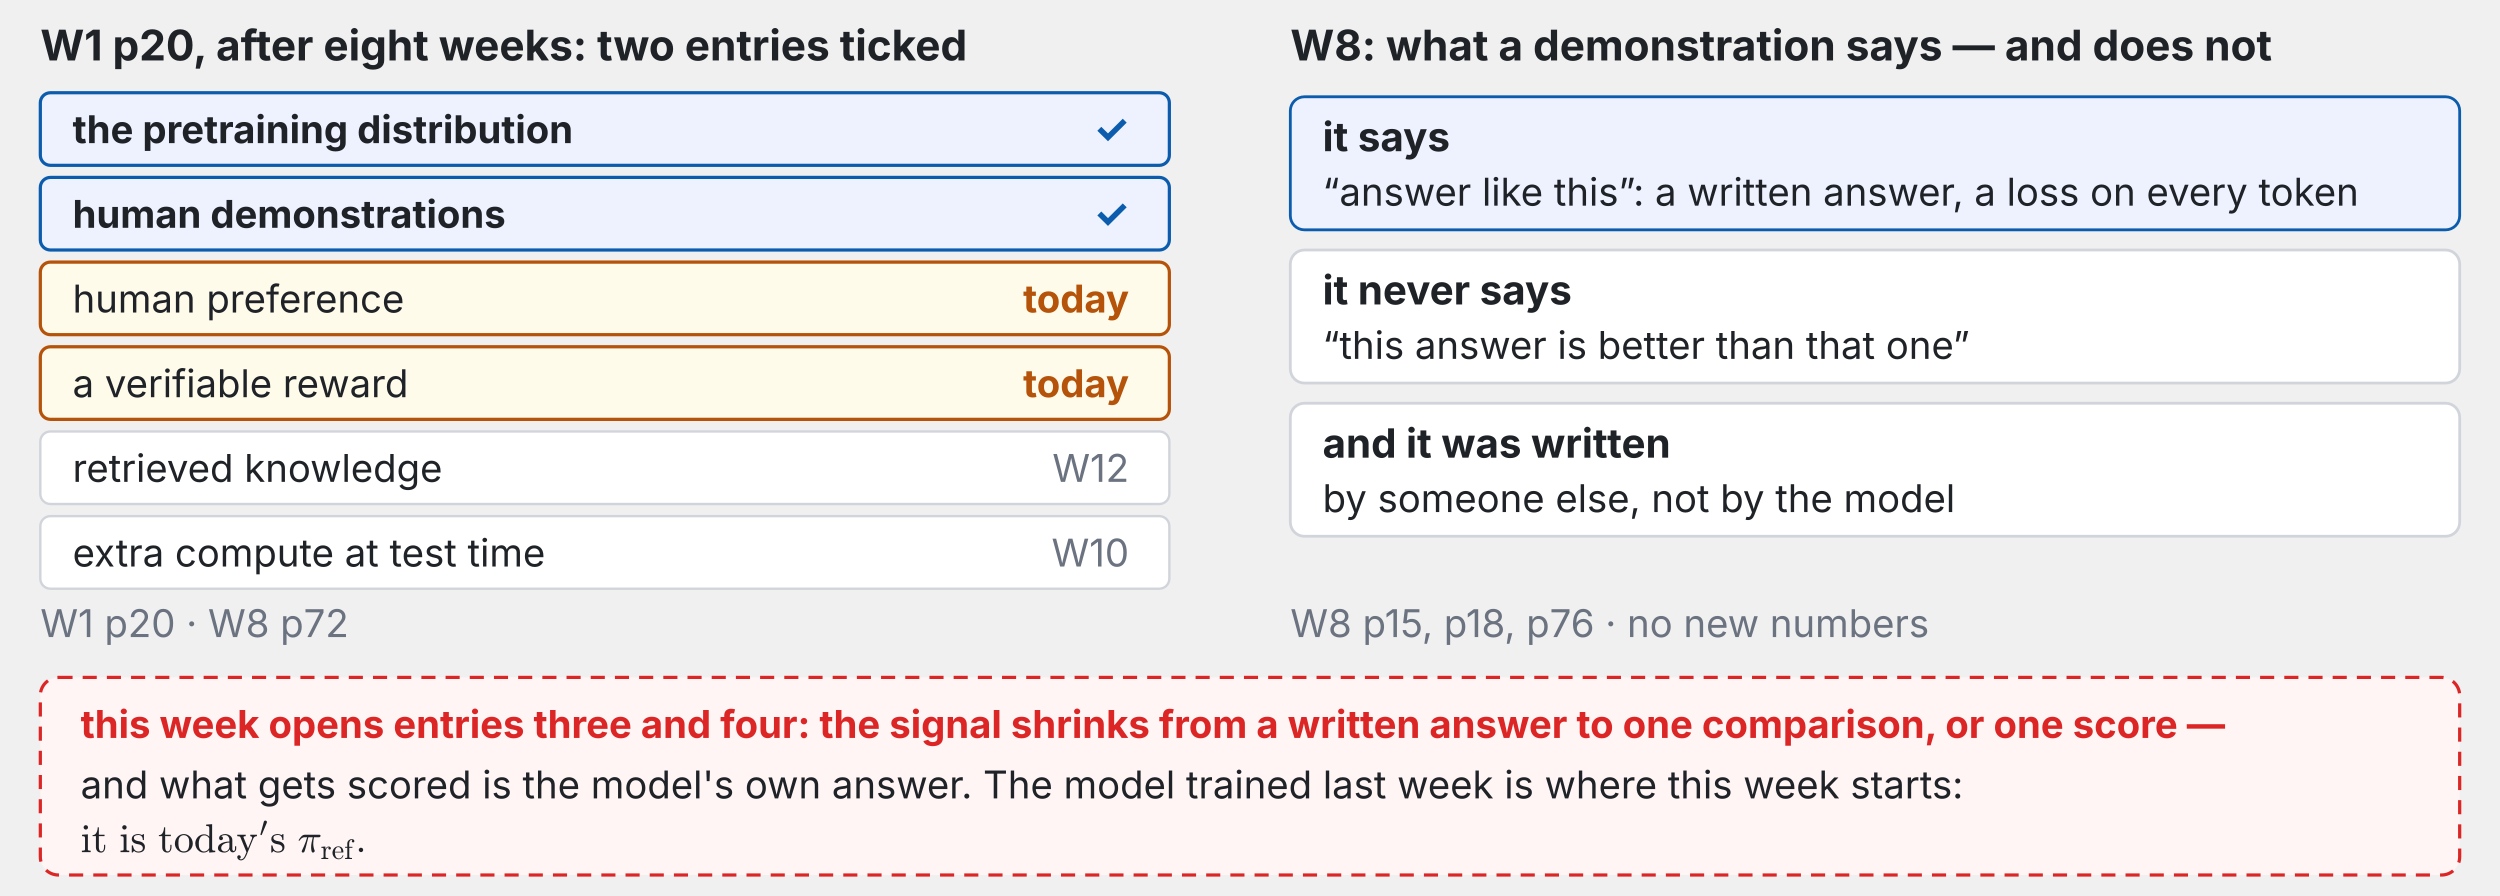
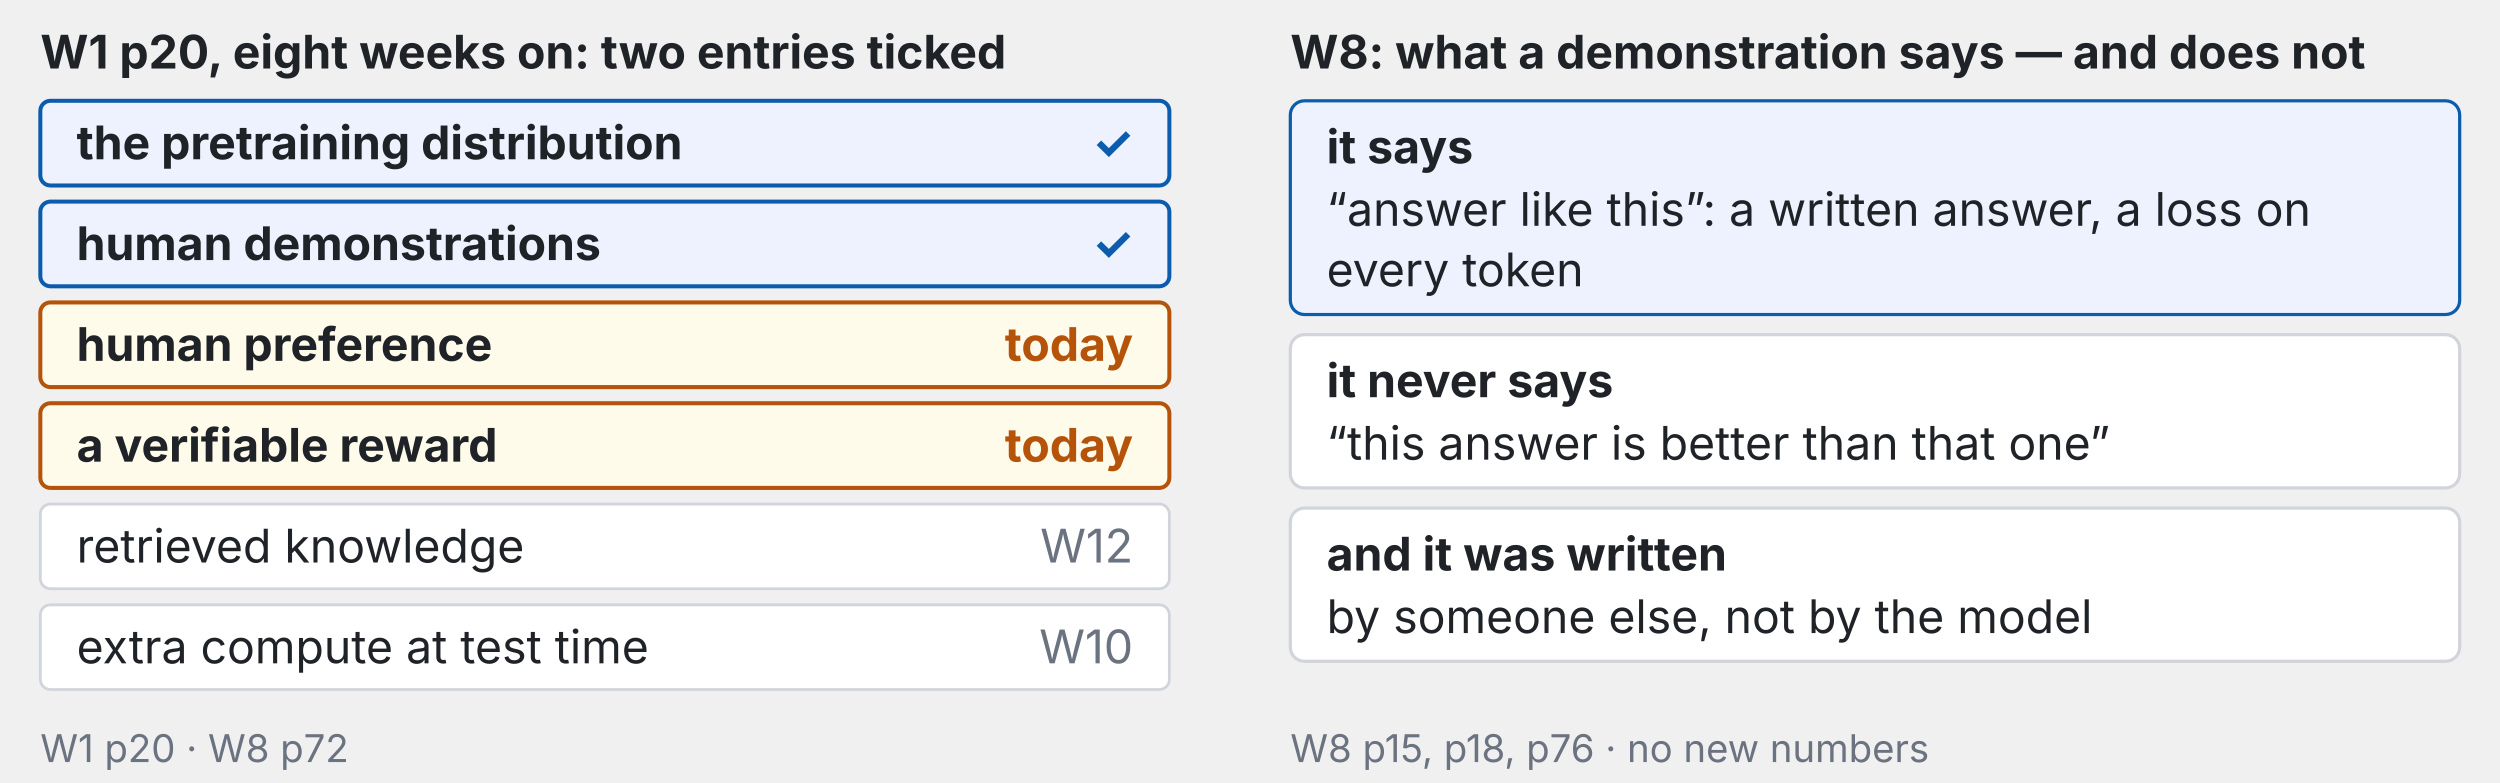
- <svg xmlns="http://www.w3.org/2000/svg" xmlns:xlink="http://www.w3.org/1999/xlink" viewBox="0 0 1240 444" width="100%" font-family="-apple-system,BlinkMacSystemFont,Segoe UI,Helvetica Neue,PingFang TC,Noto Sans TC,sans-serif">
+ <svg xmlns="http://www.w3.org/2000/svg" viewBox="0 0 1240 388" width="100%" font-family="-apple-system,BlinkMacSystemFont,Segoe UI,Helvetica Neue,PingFang TC,Noto Sans TC,sans-serif">
  <defs>
    <marker id="ah-last-week" viewBox="0 0 10 10" refX="9" refY="5" markerWidth="7" markerHeight="7" orient="auto-start-reverse">
      <path d="M0,0 L10,5 L0,10 z" fill="#6b7280" />
    </marker>
  </defs>
-   <text x="20" y="30" font-size="21" fill="#1f2328" text-anchor="start" font-weight="700">W1 p20, after eight weeks: two entries ticked</text>
-   <rect x="20" y="46" width="560" height="36" rx="5" fill="#eef2ff" stroke="#0b5cad" stroke-width="1.6" />
-   <text x="36" y="71" font-size="19" fill="#1f2328" text-anchor="start" font-weight="700">the pretraining distribution</text>
-   <text x="560" y="71" font-size="20" fill="#0b5cad" text-anchor="end" font-weight="700">✓</text>
-   <rect x="20" y="88" width="560" height="36" rx="5" fill="#eef2ff" stroke="#0b5cad" stroke-width="1.6" />
-   <text x="36" y="113" font-size="19" fill="#1f2328" text-anchor="start" font-weight="700">human demonstrations</text>
-   <text x="560" y="113" font-size="20" fill="#0b5cad" text-anchor="end" font-weight="700">✓</text>
-   <rect x="20" y="130" width="560" height="36" rx="5" fill="#fffbeb" stroke="#b45309" stroke-width="1.6" />
-   <text x="36" y="155" font-size="19" fill="#1f2328" text-anchor="start" font-weight="400">human preference</text>
-   <text x="560" y="155" font-size="19" fill="#b45309" text-anchor="end" font-weight="700">today</text>
-   <rect x="20" y="172" width="560" height="36" rx="5" fill="#fffbeb" stroke="#b45309" stroke-width="1.6" />
-   <text x="36" y="197" font-size="19" fill="#1f2328" text-anchor="start" font-weight="400">a verifiable reward</text>
-   <text x="560" y="197" font-size="19" fill="#b45309" text-anchor="end" font-weight="700">today</text>
-   <rect x="20" y="214" width="560" height="36" rx="5" fill="#fff" stroke="#d1d5db" stroke-width="1.2" />
-   <text x="36" y="239" font-size="19" fill="#1f2328" text-anchor="start" font-weight="400">retrieved knowledge</text>
-   <text x="560" y="239" font-size="19" fill="#6b7280" text-anchor="end" font-weight="400">W12</text>
-   <rect x="20" y="256" width="560" height="36" rx="5" fill="#fff" stroke="#d1d5db" stroke-width="1.2" />
-   <text x="36" y="281" font-size="19" fill="#1f2328" text-anchor="start" font-weight="400">extra compute at test time</text>
-   <text x="560" y="281" font-size="19" fill="#6b7280" text-anchor="end" font-weight="400">W10</text>
-   <text x="20" y="316" font-size="19" fill="#6b7280" text-anchor="start" font-weight="400">W1 p20 · W8 p72</text>
-   <text x="640" y="30" font-size="21" fill="#1f2328" text-anchor="start" font-weight="700">W8: what a demonstration says — and does not</text>
-   <rect x="640" y="48" width="580" height="66" rx="7" fill="#eef2ff" stroke="#0b5cad" stroke-width="1.4" />
-   <text x="656" y="75" font-size="20" fill="#1f2328" text-anchor="start" font-weight="700">it says</text>
-   <text x="656" y="102" font-size="19" fill="#1f2328" text-anchor="start" font-weight="400">“answer like this”: a written answer, a loss on every token</text>
-   <rect x="640" y="124" width="580" height="66" rx="7" fill="#fff" stroke="#d1d5db" stroke-width="1.4" />
-   <text x="656" y="151" font-size="20" fill="#1f2328" text-anchor="start" font-weight="700">it never says</text>
-   <text x="656" y="178" font-size="19" fill="#1f2328" text-anchor="start" font-weight="400">“this answer is better than that one”</text>
-   <rect x="640" y="200" width="580" height="66" rx="7" fill="#fff" stroke="#d1d5db" stroke-width="1.4" />
-   <text x="656" y="227" font-size="20" fill="#1f2328" text-anchor="start" font-weight="700">and it was written</text>
-   <text x="656" y="254" font-size="19" fill="#1f2328" text-anchor="start" font-weight="400">by someone else, not by the model</text>
-   <text x="640" y="316" font-size="19" fill="#6b7280" text-anchor="start" font-weight="400">W8 p15, p18, p76 · no new numbers</text>
-   <g class="fragment" data-fragment-index="1">
-     <rect x="20" y="336" width="1200" height="98" rx="9" fill="#fff5f5" stroke="#dc2626" stroke-width="1.6" stroke-dasharray="7 5" />
-     <text x="40" y="366" font-size="19" fill="#dc2626" text-anchor="start" font-weight="700">this week opens entries three and four: the signal shrinks from a written answer to one comparison, or one score —</text>
-     <text x="40" y="396" font-size="19" fill="#1f2328" text-anchor="start" font-weight="400">and what gets scored is the model's own answer. The model trained last week is where this week starts:</text>
-     <svg x="40" y="407" width="145.4" height="20" viewBox="0 0 145.4 20">
-       <defs>
-         <style type="text/css">*{stroke-linejoin: round; stroke-linecap: butt}</style>
-       </defs>
-       <g id="t70-figure_1">
-         <g id="t70-patch_1">
-           <path d="M 0 20  L 145.4 20  L 145.4 0  L 0 0  L 0 20  z " style="fill: none" />
-         </g>
-         <g id="t70-text_1">
-           <g style="fill: #1f2328" transform="translate(0 15.8) scale(0.2 -0.2)">
-             <defs>
-               <path id="t70-Cmr10-69" d="M 197 0  L 197 225  Q 416 225 556 259  Q 697 294 697 428  L 697 2175  Q 697 2422 601 2478  Q 506 2534 225 2534  L 225 2759  L 1147 2828  L 1147 428  Q 1147 294 1269 259  Q 1391 225 1594 225  L 1594 0  L 197 0  z M 469 3928  Q 469 4069 575 4175  Q 681 4281 819 4281  Q 909 4281 993 4234  Q 1078 4188 1125 4103  Q 1172 4019 1172 3928  Q 1172 3791 1065 3684  Q 959 3578 819 3578  Q 681 3578 575 3684  Q 469 3791 469 3928  z " transform="scale(0.015625)" />
-               <path id="t70-Cmr10-74" d="M 653 769  L 653 2534  L 122 2534  L 122 2700  Q 541 2700 737 3090  Q 934 3481 934 3938  L 1119 3938  L 1119 2759  L 2022 2759  L 2022 2534  L 1119 2534  L 1119 781  Q 1119 516 1208 316  Q 1297 116 1528 116  Q 1747 116 1844 327  Q 1941 538 1941 781  L 1941 1159  L 2125 1159  L 2125 769  Q 2125 569 2051 373  Q 1978 178 1834 53  Q 1691 -72 1484 -72  Q 1100 -72 876 158  Q 653 388 653 769  z " transform="scale(0.015625)" />
-               <path id="t70-Cmr10-73" d="M 213 -19  L 213 1025  Q 213 1075 269 1075  L 347 1075  Q 384 1075 397 1025  Q 575 97 1259 97  Q 1563 97 1767 234  Q 1972 372 1972 659  Q 1972 866 1812 1011  Q 1653 1156 1434 1209  L 1006 1294  Q 791 1341 614 1437  Q 438 1534 325 1695  Q 213 1856 213 2069  Q 213 2350 361 2529  Q 509 2709 746 2789  Q 984 2869 1259 2869  Q 1588 2869 1831 2694  L 2016 2853  Q 2016 2869 2047 2869  L 2094 2869  Q 2113 2869 2128 2851  Q 2144 2834 2144 2816  L 2144 1978  Q 2144 1919 2094 1919  L 2016 1919  Q 1959 1919 1959 1978  Q 1959 2313 1773 2516  Q 1588 2719 1253 2719  Q 966 2719 755 2612  Q 544 2506 544 2247  Q 544 2069 695 1955  Q 847 1841 1050 1791  L 1484 1709  Q 1703 1659 1892 1540  Q 2081 1422 2192 1240  Q 2303 1059 2303 831  Q 2303 600 2223 429  Q 2144 259 2001 146  Q 1859 34 1665 -19  Q 1472 -72 1259 -72  Q 859 -72 575 197  L 341 -56  Q 341 -72 306 -72  L 269 -72  Q 213 -72 213 -19  z " transform="scale(0.015625)" />
-               <path id="t70-Cmr10-6f" d="M 1600 -72  Q 1216 -72 887 123  Q 559 319 368 647  Q 178 975 178 1363  Q 178 1656 283 1928  Q 388 2200 583 2414  Q 778 2628 1037 2748  Q 1297 2869 1600 2869  Q 1994 2869 2317 2661  Q 2641 2453 2828 2104  Q 3016 1756 3016 1363  Q 3016 978 2825 648  Q 2634 319 2307 123  Q 1981 -72 1600 -72  z M 1600 116  Q 2113 116 2284 487  Q 2456 859 2456 1434  Q 2456 1756 2422 1967  Q 2388 2178 2272 2350  Q 2200 2456 2089 2536  Q 1978 2616 1854 2658  Q 1731 2700 1600 2700  Q 1400 2700 1220 2609  Q 1041 2519 922 2350  Q 803 2169 770 1951  Q 738 1734 738 1434  Q 738 1075 800 789  Q 863 503 1052 309  Q 1241 116 1600 116  z " transform="scale(0.015625)" />
-               <path id="t70-Cmr10-64" d="M 1563 -72  Q 1184 -72 871 133  Q 559 338 386 672  Q 213 1006 213 1381  Q 213 1769 402 2101  Q 591 2434 916 2631  Q 1241 2828 1631 2828  Q 1866 2828 2075 2729  Q 2284 2631 2438 2456  L 2438 3788  Q 2438 3959 2386 4036  Q 2334 4113 2239 4130  Q 2144 4147 1941 4147  L 1941 4372  L 2888 4441  L 2888 581  Q 2888 413 2939 336  Q 2991 259 3086 242  Q 3181 225 3384 225  L 3384 0  L 2419 -72  L 2419 331  Q 2253 141 2025 34  Q 1797 -72 1563 -72  z M 909 556  Q 1019 347 1201 222  Q 1384 97 1600 97  Q 1866 97 2087 250  Q 2309 403 2419 647  L 2419 2181  Q 2344 2322 2230 2433  Q 2116 2544 1973 2603  Q 1831 2663 1672 2663  Q 1338 2663 1134 2473  Q 931 2284 850 1990  Q 769 1697 769 1375  Q 769 1119 795 928  Q 822 738 909 556  z " transform="scale(0.015625)" />
-               <path id="t70-Cmr10-61" d="M 256 628  Q 256 1009 556 1248  Q 856 1488 1276 1586  Q 1697 1684 2075 1684  L 2075 1947  Q 2075 2131 1994 2304  Q 1913 2478 1759 2589  Q 1606 2700 1422 2700  Q 997 2700 775 2509  Q 897 2509 976 2417  Q 1056 2325 1056 2203  Q 1056 2075 965 1984  Q 875 1894 750 1894  Q 622 1894 531 1984  Q 441 2075 441 2203  Q 441 2541 747 2705  Q 1053 2869 1422 2869  Q 1681 2869 1943 2758  Q 2206 2647 2373 2440  Q 2541 2234 2541 1959  L 2541 519  Q 2541 394 2594 289  Q 2647 184 2759 184  Q 2866 184 2917 290  Q 2969 397 2969 519  L 2969 928  L 3156 928  L 3156 519  Q 3156 375 3081 245  Q 3006 116 2879 39  Q 2753 -38 2606 -38  Q 2419 -38 2283 107  Q 2147 253 2131 453  Q 2013 213 1781 70  Q 1550 -72 1288 -72  Q 1044 -72 808 0  Q 572 72 414 226  Q 256 381 256 628  z M 775 628  Q 775 403 940 250  Q 1106 97 1331 97  Q 1538 97 1706 200  Q 1875 303 1975 481  Q 2075 659 2075 856  L 2075 1522  Q 1784 1522 1479 1426  Q 1175 1331 975 1128  Q 775 925 775 628  z " transform="scale(0.015625)" />
-               <path id="t70-Cmr10-79" d="M 441 -1050  Q 563 -1147 709 -1147  Q 1113 -1147 1369 -538  L 1588 0  L 628 2350  Q 569 2469 447 2501  Q 325 2534 122 2534  L 122 2759  L 1466 2759  L 1466 2534  Q 1113 2534 1113 2381  Q 1113 2356 1119 2344  L 1831 594  L 2472 2169  Q 2491 2219 2491 2278  Q 2491 2356 2448 2414  Q 2406 2472 2339 2503  Q 2272 2534 2188 2534  L 2188 2759  L 3250 2759  L 3250 2534  Q 3053 2534 2904 2443  Q 2756 2353 2675 2175  L 1569 -538  Q 1481 -744 1364 -917  Q 1247 -1091 1078 -1202  Q 909 -1313 709 -1313  Q 475 -1313 298 -1158  Q 122 -1003 122 -775  Q 122 -656 203 -575  Q 284 -494 403 -494  Q 484 -494 548 -530  Q 613 -566 648 -628  Q 684 -691 684 -775  Q 684 -878 615 -959  Q 547 -1041 441 -1050  z " transform="scale(0.015625)" />
-               <path id="t70-Cmsy10-30" d="M 225 347  Q 184 359 184 409  L 966 3316  Q 1003 3434 1093 3506  Q 1184 3578 1300 3578  Q 1450 3578 1564 3479  Q 1678 3381 1678 3231  Q 1678 3166 1644 3084  L 488 319  Q 466 275 428 275  Q 394 275 320 306  Q 247 338 225 347  z " transform="scale(0.015625)" />
-               <path id="t70-Cmmi10-bc" d="M 647 109  Q 647 144 672 213  Q 850 584 1004 942  Q 1159 1300 1282 1639  Q 1406 1978 1509 2363  L 1100 2363  Q 866 2363 662 2216  Q 459 2069 325 1844  Q 313 1819 288 1819  L 213 1819  Q 153 1819 153 1881  Q 153 1894 166 1919  Q 375 2275 614 2517  Q 853 2759 1153 2759  L 3475 2759  Q 3541 2759 3587 2715  Q 3634 2672 3634 2597  Q 3634 2503 3567 2433  Q 3500 2363 3406 2363  L 2591 2363  Q 2488 1859 2478 1381  Q 2478 766 2694 269  Q 2713 231 2713 191  Q 2713 122 2672 62  Q 2631 3 2567 -34  Q 2503 -72 2431 -72  Q 2263 -72 2200 203  Q 2138 478 2138 738  Q 2138 1103 2200 1442  Q 2263 1781 2400 2363  L 1703 2363  Q 1197 313 1094 103  Q 1003 -72 844 -72  Q 766 -72 706 -20  Q 647 31 647 109  z " transform="scale(0.015625)" />
-               <path id="t70-Cmr10-72" d="M 166 0  L 166 225  Q 384 225 525 259  Q 666 294 666 428  L 666 2175  Q 666 2347 614 2423  Q 563 2500 466 2517  Q 369 2534 166 2534  L 166 2759  L 1081 2828  L 1081 2203  Q 1184 2481 1375 2654  Q 1566 2828 1838 2828  Q 2028 2828 2178 2715  Q 2328 2603 2328 2419  Q 2328 2303 2245 2217  Q 2163 2131 2041 2131  Q 1922 2131 1837 2215  Q 1753 2300 1753 2419  Q 1753 2591 1875 2663  L 1838 2663  Q 1578 2663 1414 2475  Q 1250 2288 1181 2009  Q 1113 1731 1113 1478  L 1113 428  Q 1113 225 1734 225  L 1734 0  L 166 0  z " transform="scale(0.015625)" />
-               <path id="t70-Cmr10-65" d="M 1594 -72  Q 1203 -72 876 133  Q 550 338 364 680  Q 178 1022 178 1403  Q 178 1778 348 2115  Q 519 2453 823 2661  Q 1128 2869 1503 2869  Q 1797 2869 2014 2770  Q 2231 2672 2372 2497  Q 2513 2322 2584 2084  Q 2656 1847 2656 1563  Q 2656 1478 2591 1478  L 738 1478  L 738 1409  Q 738 878 952 497  Q 1166 116 1650 116  Q 1847 116 2014 203  Q 2181 291 2304 447  Q 2428 603 2472 781  Q 2478 803 2495 820  Q 2513 838 2534 838  L 2591 838  Q 2656 838 2656 756  Q 2566 394 2266 161  Q 1966 -72 1594 -72  z M 744 1638  L 2203 1638  Q 2203 1878 2136 2125  Q 2069 2372 1912 2536  Q 1756 2700 1503 2700  Q 1141 2700 942 2361  Q 744 2022 744 1638  z " transform="scale(0.015625)" />
-               <path id="t70-Cmr10-66" d="M 206 0  L 206 225  Q 422 225 562 259  Q 703 294 703 428  L 703 2534  L 213 2534  L 213 2759  L 703 2759  L 703 3525  Q 703 3731 789 3911  Q 875 4091 1020 4225  Q 1166 4359 1355 4436  Q 1544 4513 1747 4513  Q 1963 4513 2136 4384  Q 2309 4256 2309 4044  Q 2309 3922 2226 3839  Q 2144 3756 2022 3756  Q 1900 3756 1814 3839  Q 1728 3922 1728 4044  Q 1728 4244 1900 4313  Q 1797 4347 1716 4347  Q 1528 4347 1395 4214  Q 1263 4081 1197 3890  Q 1131 3700 1131 3513  L 1131 2759  L 1869 2759  L 1869 2534  L 1153 2534  L 1153 428  Q 1153 297 1340 261  Q 1528 225 1772 225  L 1772 0  L 206 0  z " transform="scale(0.015625)" />
-               <path id="t70-Cmmi10-3a" d="M 538 353  Q 538 497 644 600  Q 750 703 891 703  Q 978 703 1062 656  Q 1147 609 1194 525  Q 1241 441 1241 353  Q 1241 213 1137 106  Q 1034 0 891 0  Q 750 0 644 106  Q 538 213 538 353  z " transform="scale(0.015625)" />
-             </defs>
-             <use xlink:href="#t70-Cmr10-69" transform="translate(0 0.715625)" />
-             <use xlink:href="#t70-Cmr10-74" transform="translate(27.68555 0.715625)" />
-             <use xlink:href="#t70-Cmr10-69" transform="translate(95.76794 0.715625)" />
-             <use xlink:href="#t70-Cmr10-73" transform="translate(123.4535 0.715625)" />
-             <use xlink:href="#t70-Cmr10-74" transform="translate(192.1218 0.715625)" />
-             <use xlink:href="#t70-Cmr10-6f" transform="translate(230.9402 0.715625)" />
-             <use xlink:href="#t70-Cmr10-64" transform="translate(280.9402 0.715625)" />
-             <use xlink:href="#t70-Cmr10-61" transform="translate(336.4577 0.715625)" />
-             <use xlink:href="#t70-Cmr10-79" transform="translate(386.4577 0.715625)" />
-             <use xlink:href="#t70-Cmsy10-30" transform="translate(443.7108 39.86563) scale(0.7)" />
-             <use xlink:href="#t70-Cmr10-73" transform="translate(469.479 0.715625)" />
-             <use xlink:href="#t70-Cmmi10-bc" transform="translate(538.1473 0.715625)" />
-             <use xlink:href="#t70-Cmr10-72" transform="translate(595.1297 -16.29062) scale(0.7)" />
-             <use xlink:href="#t70-Cmr10-65" transform="translate(622.5076 -16.29062) scale(0.7)" />
-             <use xlink:href="#t70-Cmr10-66" transform="translate(653.577 -16.29062) scale(0.7)" />
-             <use xlink:href="#t70-Cmmi10-3a" transform="translate(681.3166 0.715625)" />
-           </g>
-         </g>
-       </g>
-     </svg>
-   </g>
+   <text x="20" y="34" font-size="23" fill="#1f2328" text-anchor="start" font-weight="700">W1 p20, eight weeks on: two entries ticked</text>
+   <rect x="20" y="50" width="560" height="42" rx="5" fill="#eef2ff" stroke="#0b5cad" stroke-width="2" />
+   <text x="38" y="79" font-size="23" fill="#1f2328" text-anchor="start" font-weight="700">the pretraining distribution</text>
+   <text x="562" y="79" font-size="23" fill="#0b5cad" text-anchor="end" font-weight="700">✓</text>
+   <rect x="20" y="100" width="560" height="42" rx="5" fill="#eef2ff" stroke="#0b5cad" stroke-width="2" />
+   <text x="38" y="129" font-size="23" fill="#1f2328" text-anchor="start" font-weight="700">human demonstrations</text>
+   <text x="562" y="129" font-size="23" fill="#0b5cad" text-anchor="end" font-weight="700">✓</text>
+   <rect x="20" y="150" width="560" height="42" rx="5" fill="#fffbeb" stroke="#b45309" stroke-width="2" />
+   <text x="38" y="179" font-size="23" fill="#1f2328" text-anchor="start" font-weight="700">human preference</text>
+   <text x="562" y="179" font-size="23" fill="#b45309" text-anchor="end" font-weight="700">today</text>
+   <rect x="20" y="200" width="560" height="42" rx="5" fill="#fffbeb" stroke="#b45309" stroke-width="2" />
+   <text x="38" y="229" font-size="23" fill="#1f2328" text-anchor="start" font-weight="700">a verifiable reward</text>
+   <text x="562" y="229" font-size="23" fill="#b45309" text-anchor="end" font-weight="700">today</text>
+   <rect x="20" y="250" width="560" height="42" rx="5" fill="#fff" stroke="#d1d5db" stroke-width="1.4" />
+   <text x="38" y="279" font-size="23" fill="#1f2328" text-anchor="start" font-weight="400">retrieved knowledge</text>
+   <text x="562" y="279" font-size="23" fill="#6b7280" text-anchor="end" font-weight="400">W12</text>
+   <rect x="20" y="300" width="560" height="42" rx="5" fill="#fff" stroke="#d1d5db" stroke-width="1.4" />
+   <text x="38" y="329" font-size="23" fill="#1f2328" text-anchor="start" font-weight="400">extra compute at test time</text>
+   <text x="562" y="329" font-size="23" fill="#6b7280" text-anchor="end" font-weight="400">W10</text>
+   <text x="20" y="378" font-size="19" fill="#6b7280" text-anchor="start" font-weight="400">W1 p20 · W8 p72</text>
+   <text x="640" y="34" font-size="23" fill="#1f2328" text-anchor="start" font-weight="700">W8: what a demonstration says — and does not</text>
+   <rect x="640" y="50" width="580" height="106" rx="7" fill="#eef2ff" stroke="#0b5cad" stroke-width="1.6" />
+   <text x="658" y="81" font-size="23" fill="#1f2328" text-anchor="start" font-weight="700">it says</text>
+   <text x="658" y="112" font-size="23" fill="#1f2328" text-anchor="start" font-weight="400">“answer like this”: a written answer, a loss on</text>
+   <text x="658" y="142" font-size="23" fill="#1f2328" text-anchor="start" font-weight="400">every token</text>
+   <rect x="640" y="166" width="580" height="76" rx="7" fill="#fff" stroke="#d1d5db" stroke-width="1.6" />
+   <text x="658" y="197" font-size="23" fill="#1f2328" text-anchor="start" font-weight="700">it never says</text>
+   <text x="658" y="228" font-size="23" fill="#1f2328" text-anchor="start" font-weight="400">“this answer is better than that one”</text>
+   <rect x="640" y="252" width="580" height="76" rx="7" fill="#fff" stroke="#d1d5db" stroke-width="1.6" />
+   <text x="658" y="283" font-size="23" fill="#1f2328" text-anchor="start" font-weight="700">and it was written</text>
+   <text x="658" y="314" font-size="23" fill="#1f2328" text-anchor="start" font-weight="400">by someone else, not by the model</text>
+   <text x="640" y="378" font-size="19" fill="#6b7280" text-anchor="start" font-weight="400">W8 p15, p18, p76 · no new numbers</text>
</svg>
